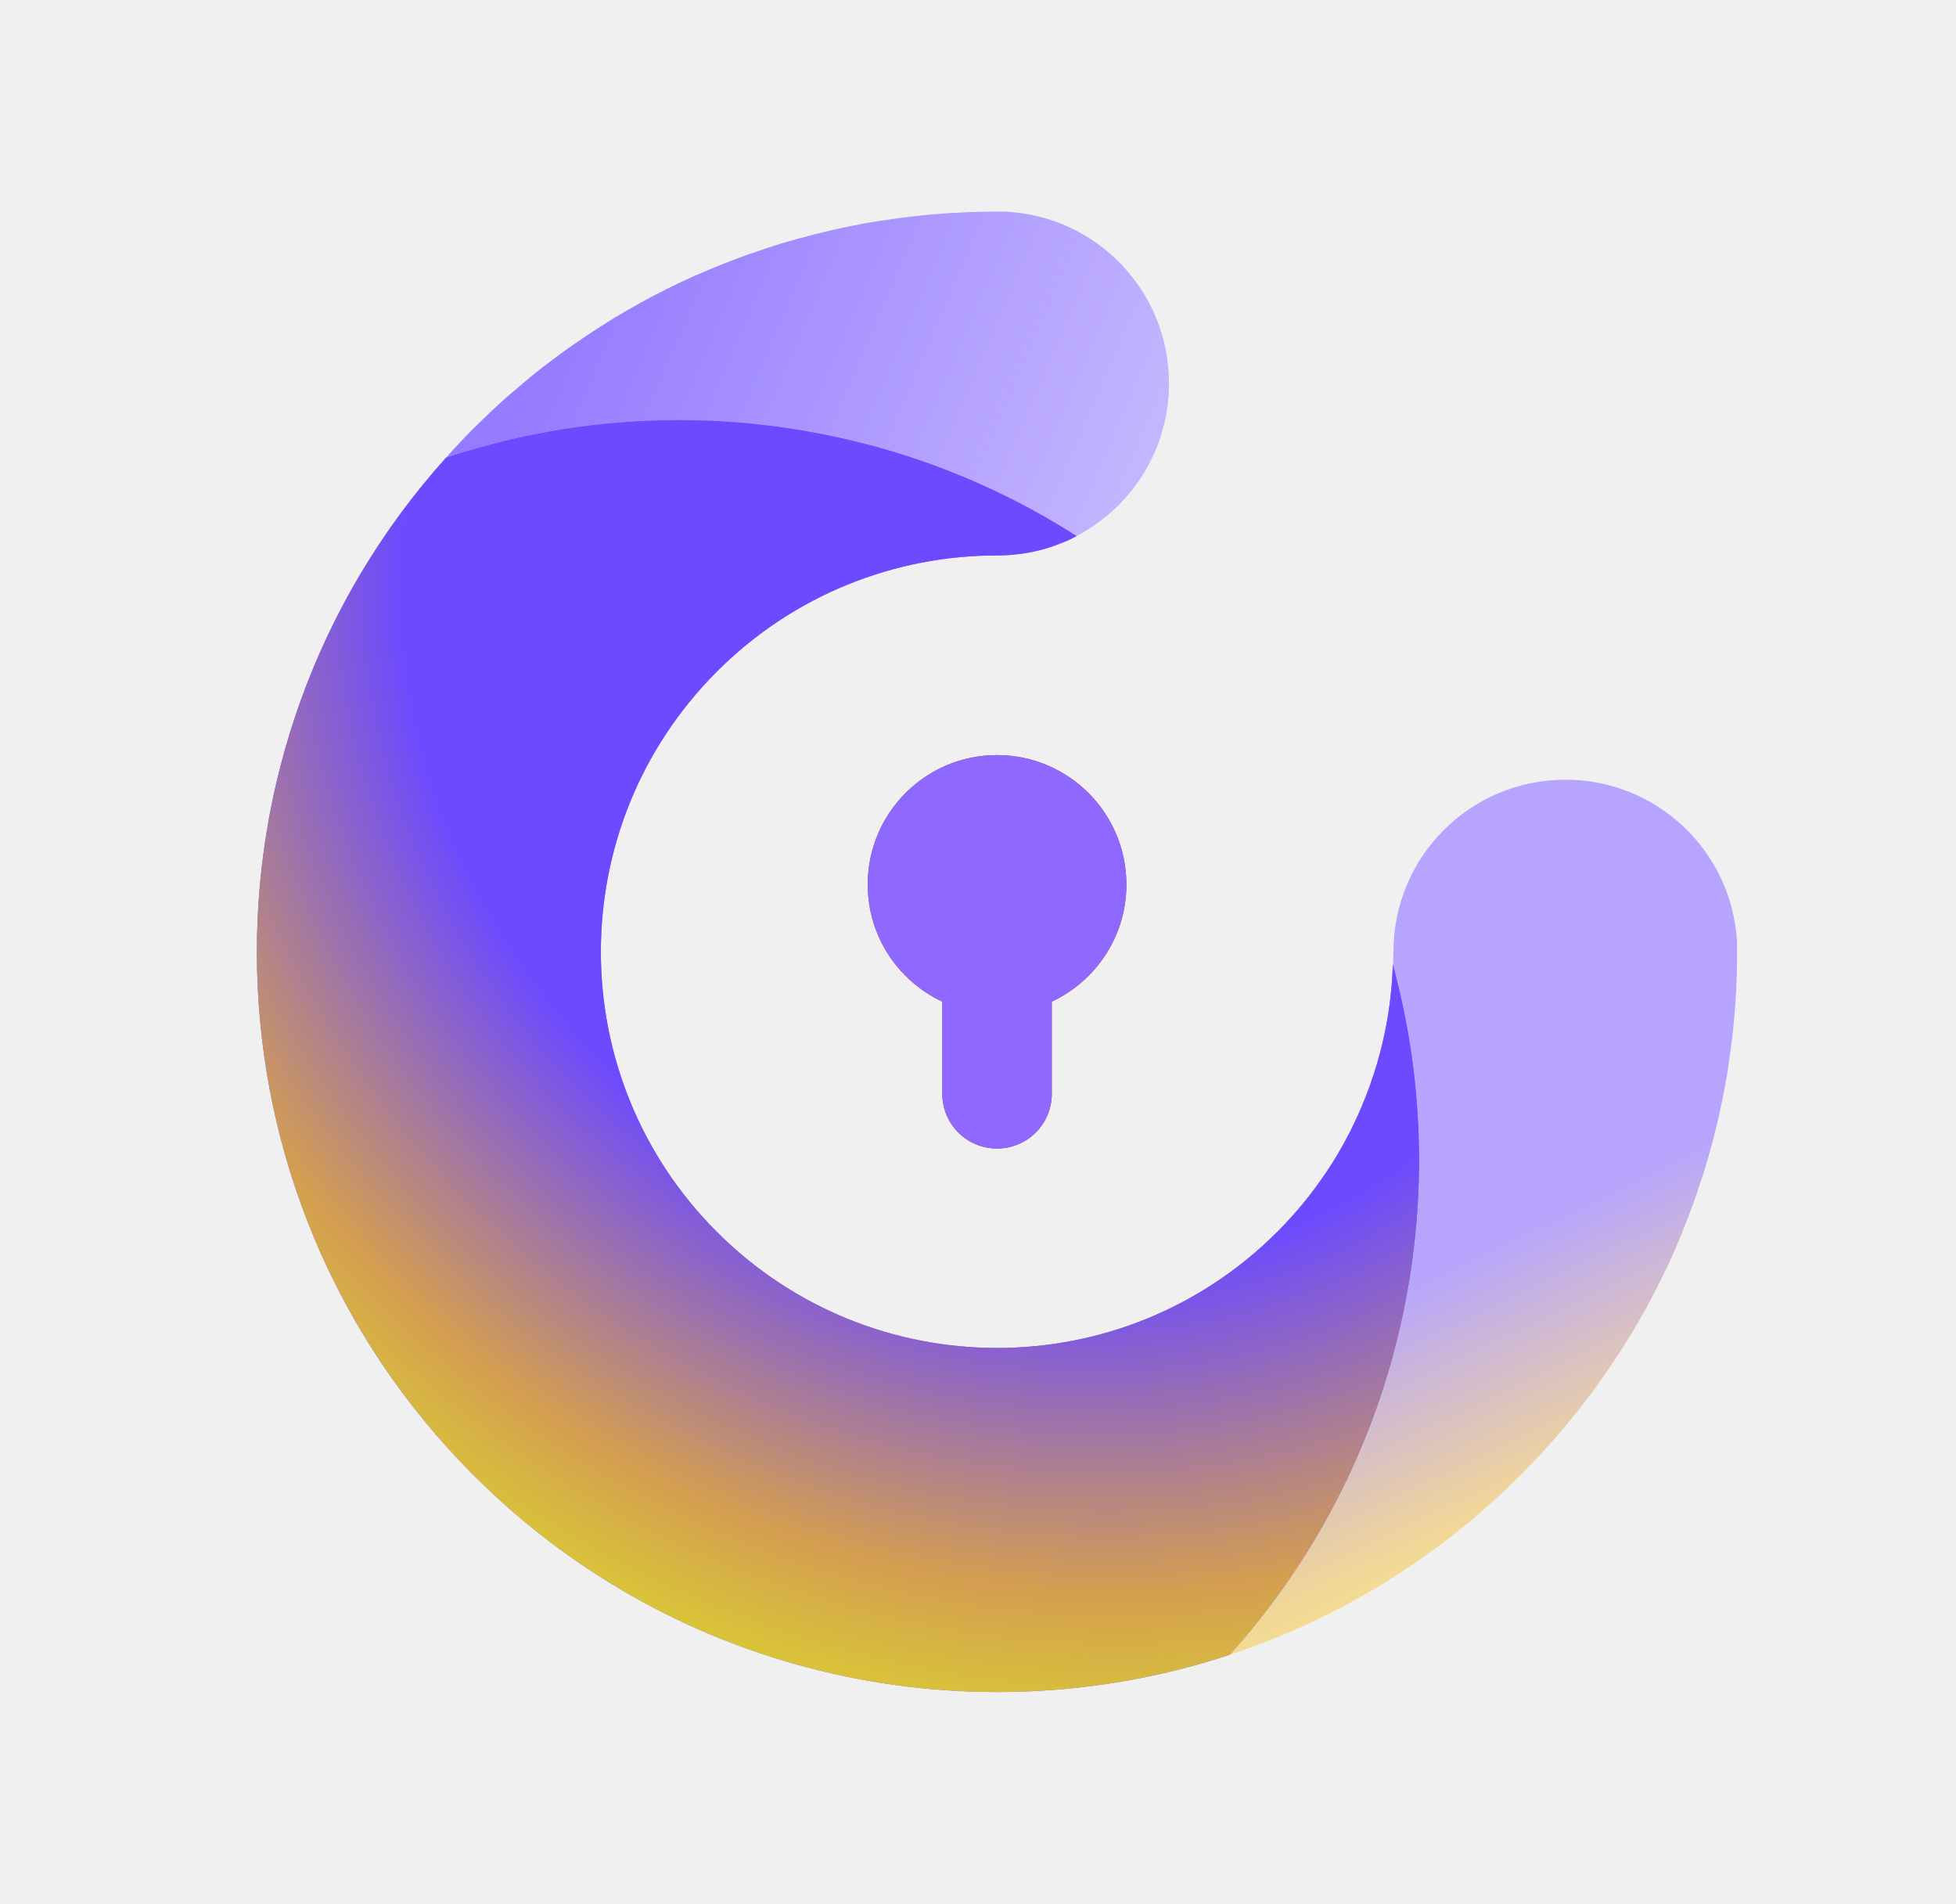
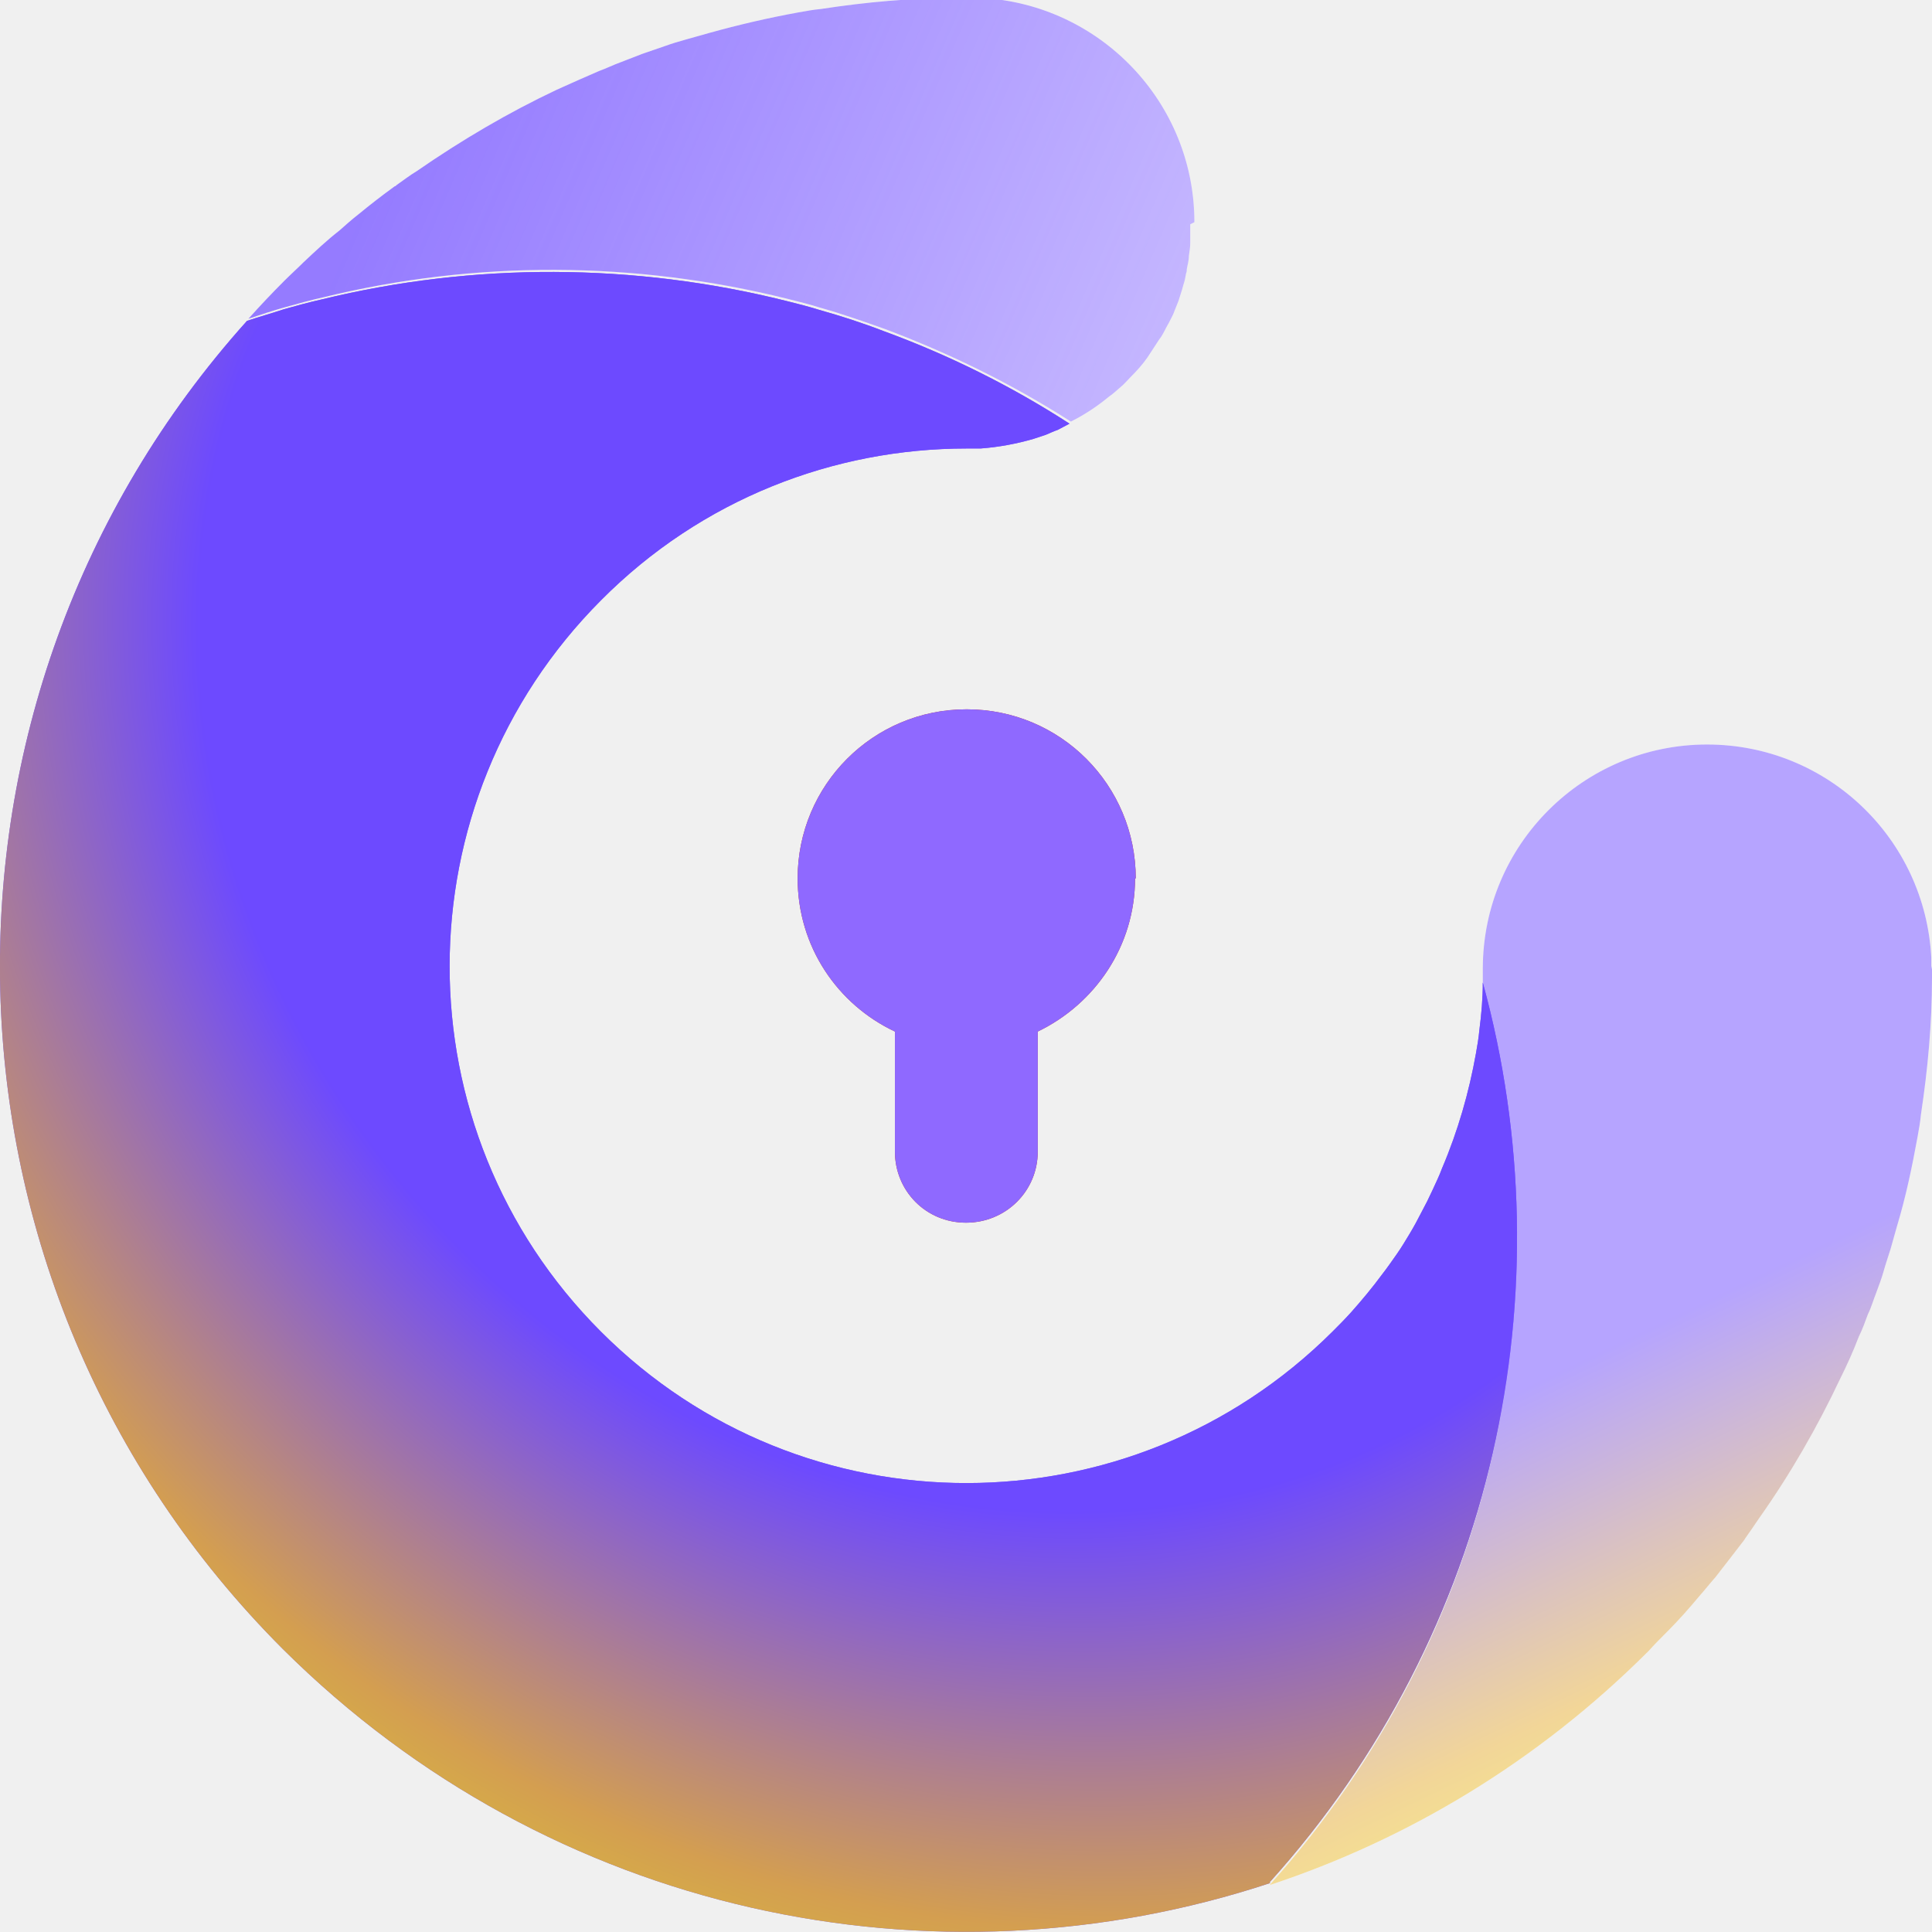
- <svg xmlns="http://www.w3.org/2000/svg" width="37" height="36" viewBox="0 0 37 36" fill="none">
-   <path d="M21.307 16.728C21.307 17.709 20.728 18.552 19.896 18.943V20.687C19.896 21.258 19.433 21.721 18.859 21.721C18.285 21.721 17.825 21.258 17.825 20.687V18.943C16.991 18.552 16.414 17.709 16.414 16.728C16.414 15.375 17.509 14.28 18.859 14.28C20.209 14.28 21.307 15.375 21.307 16.728Z" fill="#E6E6E6" />
-   <path d="M24.426 23.017C24.586 22.84 24.735 22.657 24.877 22.466C24.738 22.655 24.586 22.84 24.426 23.017Z" fill="#E6E6E6" />
-   <path d="M25.756 20.931C25.984 20.393 26.147 19.836 26.244 19.27C26.15 19.838 25.986 20.393 25.756 20.931Z" fill="#E6E6E6" />
-   <path d="M26.355 17.997C26.355 18.081 26.352 18.167 26.35 18.25C26.344 18.477 26.325 18.704 26.294 18.929C26.322 18.699 26.341 18.472 26.347 18.241C26.352 18.161 26.355 18.081 26.355 17.997Z" fill="#E6E6E6" />
-   <path d="M22.113 7.255C22.113 7.316 22.111 7.374 22.108 7.435C22.108 7.466 22.105 7.496 22.1 7.527C22.097 7.59 22.089 7.651 22.08 7.715C22.072 7.782 22.061 7.845 22.047 7.909C22.047 7.931 22.039 7.951 22.033 7.967C22.022 8.023 22.008 8.078 21.991 8.134C21.972 8.214 21.944 8.292 21.917 8.367C21.9 8.419 21.878 8.469 21.858 8.519C21.847 8.547 21.836 8.572 21.825 8.594C21.797 8.655 21.77 8.713 21.739 8.769C21.709 8.827 21.675 8.885 21.642 8.941C21.587 9.029 21.529 9.115 21.468 9.198C21.395 9.295 21.315 9.39 21.232 9.478C21.182 9.531 21.132 9.584 21.079 9.631C21.024 9.681 20.971 9.731 20.913 9.775C20.744 9.914 20.561 10.036 20.367 10.138H20.364C19.508 9.589 18.607 9.146 17.672 8.802C17.362 8.688 17.049 8.586 16.733 8.494C16.572 8.447 16.414 8.405 16.253 8.367C14.046 7.815 11.731 7.809 9.519 8.344C9.339 8.389 9.156 8.439 8.976 8.489C8.795 8.541 8.615 8.597 8.438 8.655C8.604 8.466 8.779 8.281 8.959 8.1C9.053 8.009 9.145 7.92 9.236 7.832C9.405 7.671 9.574 7.516 9.752 7.369C9.843 7.288 9.935 7.213 10.026 7.136C10.198 6.994 10.376 6.859 10.553 6.728C10.564 6.72 10.572 6.714 10.581 6.706C10.678 6.639 10.772 6.567 10.866 6.504C11.515 6.052 12.194 5.658 12.896 5.328C13.095 5.234 13.298 5.148 13.503 5.062C13.608 5.018 13.716 4.976 13.824 4.935C13.927 4.893 14.032 4.857 14.135 4.818C14.24 4.782 14.348 4.746 14.454 4.71C14.559 4.674 14.667 4.641 14.77 4.607C14.875 4.577 14.983 4.546 15.088 4.516C15.518 4.397 15.951 4.297 16.386 4.219C16.494 4.2 16.602 4.183 16.713 4.167C17.367 4.064 18.027 4.011 18.69 4.003C18.748 4.003 18.803 4 18.859 4C18.914 4 18.973 4.003 19.028 4.003C20.75 4.089 22.116 5.511 22.113 7.255Z" fill="white" />
-   <path d="M22.113 7.255C22.113 7.316 22.111 7.374 22.108 7.435C22.108 7.466 22.105 7.496 22.1 7.527C22.097 7.59 22.089 7.651 22.08 7.715C22.072 7.782 22.061 7.845 22.047 7.909C22.047 7.931 22.039 7.951 22.033 7.967C22.022 8.023 22.008 8.078 21.991 8.134C21.972 8.214 21.944 8.292 21.917 8.367C21.9 8.419 21.878 8.469 21.858 8.519C21.847 8.547 21.836 8.572 21.825 8.594C21.797 8.655 21.77 8.713 21.739 8.769C21.709 8.827 21.675 8.885 21.642 8.941C21.587 9.029 21.529 9.115 21.468 9.198C21.395 9.295 21.315 9.39 21.232 9.478C21.182 9.531 21.132 9.584 21.079 9.631C21.024 9.681 20.971 9.731 20.913 9.775C20.744 9.914 20.561 10.036 20.367 10.138H20.364C19.508 9.589 18.607 9.146 17.672 8.802C17.362 8.688 17.049 8.586 16.733 8.494C16.572 8.447 16.414 8.405 16.253 8.367C14.046 7.815 11.731 7.809 9.519 8.344C9.339 8.389 9.156 8.439 8.976 8.489C8.795 8.541 8.615 8.597 8.438 8.655C8.604 8.466 8.779 8.281 8.959 8.1C9.053 8.009 9.145 7.92 9.236 7.832C9.405 7.671 9.574 7.516 9.752 7.369C9.843 7.288 9.935 7.213 10.026 7.136C10.198 6.994 10.376 6.859 10.553 6.728C10.564 6.72 10.572 6.714 10.581 6.706C10.678 6.639 10.772 6.567 10.866 6.504C11.515 6.052 12.194 5.658 12.896 5.328C13.095 5.234 13.298 5.148 13.503 5.062C13.608 5.018 13.716 4.976 13.824 4.935C13.927 4.893 14.032 4.857 14.135 4.818C14.24 4.782 14.348 4.746 14.454 4.71C14.559 4.674 14.667 4.641 14.77 4.607C14.875 4.577 14.983 4.546 15.088 4.516C15.518 4.397 15.951 4.297 16.386 4.219C16.494 4.2 16.602 4.183 16.713 4.167C17.367 4.064 18.027 4.011 18.69 4.003C18.748 4.003 18.803 4 18.859 4C18.914 4 18.973 4.003 19.028 4.003C20.75 4.089 22.116 5.511 22.113 7.255Z" fill="url(#paint0_linear_4562_1953)" fill-opacity="0.73" />
-   <path d="M32.859 18C32.859 18.056 32.859 18.111 32.859 18.169C32.851 18.832 32.798 19.492 32.695 20.146C32.682 20.257 32.662 20.365 32.643 20.473C32.565 20.909 32.468 21.341 32.346 21.771C32.316 21.876 32.288 21.984 32.255 22.09C32.221 22.192 32.188 22.3 32.152 22.405C32.119 22.514 32.08 22.619 32.044 22.724C32.005 22.827 31.969 22.932 31.927 23.035C31.886 23.143 31.844 23.251 31.8 23.356C31.717 23.562 31.628 23.764 31.534 23.963C31.204 24.665 30.813 25.344 30.358 25.993C30.295 26.087 30.225 26.181 30.156 26.278C30.148 26.287 30.142 26.295 30.137 26.306C30.003 26.481 29.868 26.661 29.726 26.833C29.649 26.924 29.574 27.016 29.496 27.107C29.346 27.285 29.191 27.454 29.03 27.623C28.942 27.715 28.853 27.806 28.762 27.9C27.165 29.497 25.274 30.631 23.267 31.294C26.541 27.651 27.57 22.705 26.352 18.25C26.352 18.247 26.35 18.244 26.35 18.241C26.355 18.161 26.358 18.081 26.358 17.998C26.358 16.201 27.813 14.746 29.61 14.746C31.351 14.743 32.773 16.11 32.859 17.831C32.859 17.887 32.859 17.945 32.859 18Z" fill="white" />
-   <path d="M32.859 18C32.859 18.056 32.859 18.111 32.859 18.169C32.851 18.832 32.798 19.492 32.695 20.146C32.682 20.257 32.662 20.365 32.643 20.473C32.565 20.909 32.468 21.341 32.346 21.771C32.316 21.876 32.288 21.984 32.255 22.09C32.221 22.192 32.188 22.3 32.152 22.405C32.119 22.514 32.08 22.619 32.044 22.724C32.005 22.827 31.969 22.932 31.927 23.035C31.886 23.143 31.844 23.251 31.8 23.356C31.717 23.562 31.628 23.764 31.534 23.963C31.204 24.665 30.813 25.344 30.358 25.993C30.295 26.087 30.225 26.181 30.156 26.278C30.148 26.287 30.142 26.295 30.137 26.306C30.003 26.481 29.868 26.661 29.726 26.833C29.649 26.924 29.574 27.016 29.496 27.107C29.346 27.285 29.191 27.454 29.03 27.623C28.942 27.715 28.853 27.806 28.762 27.9C27.165 29.497 25.274 30.631 23.267 31.294C26.541 27.651 27.57 22.705 26.352 18.25C26.352 18.247 26.35 18.244 26.35 18.241C26.355 18.161 26.358 18.081 26.358 17.998C26.358 16.201 27.813 14.746 29.61 14.746C31.351 14.743 32.773 16.11 32.859 17.831C32.859 17.887 32.859 17.945 32.859 18Z" fill="url(#paint1_linear_4562_1953)" fill-opacity="0.5" />
-   <path d="M23.264 31.294C18.399 32.899 12.829 31.768 8.959 27.9C3.672 22.613 3.498 14.15 8.438 8.655C8.615 8.597 8.795 8.541 8.976 8.489C9.156 8.439 9.339 8.389 9.519 8.344C11.731 7.807 14.046 7.812 16.253 8.367C16.414 8.405 16.572 8.447 16.733 8.494C17.049 8.586 17.362 8.688 17.672 8.802C18.607 9.146 19.508 9.589 20.364 10.138C20.309 10.169 20.251 10.196 20.192 10.224C20.134 10.246 20.076 10.271 20.018 10.293C19.959 10.316 19.899 10.338 19.838 10.357C19.835 10.357 19.832 10.357 19.829 10.36C19.585 10.435 19.33 10.482 19.064 10.498C18.998 10.501 18.931 10.504 18.862 10.504C16.943 10.504 15.025 11.236 13.561 12.7C10.636 15.627 10.633 20.371 13.561 23.298C16.489 26.226 21.235 26.223 24.16 23.298C24.251 23.207 24.34 23.115 24.426 23.018C24.587 22.841 24.736 22.658 24.878 22.466C24.947 22.372 25.016 22.273 25.085 22.173C25.152 22.076 25.216 21.973 25.277 21.873C25.338 21.771 25.396 21.668 25.451 21.566C25.51 21.46 25.562 21.355 25.612 21.25C25.662 21.144 25.712 21.039 25.756 20.931C25.984 20.393 26.147 19.836 26.244 19.27C26.264 19.156 26.28 19.043 26.294 18.929C26.322 18.699 26.341 18.472 26.347 18.241C26.347 18.244 26.35 18.247 26.35 18.25C27.567 22.705 26.538 27.651 23.264 31.294Z" fill="#6D4AFF" />
-   <path d="M23.264 31.294C18.399 32.899 12.829 31.768 8.959 27.9C3.672 22.613 3.498 14.15 8.438 8.655C8.615 8.597 8.795 8.541 8.976 8.489C9.156 8.439 9.339 8.389 9.519 8.344C11.731 7.807 14.046 7.812 16.253 8.367C16.414 8.405 16.572 8.447 16.733 8.494C17.049 8.586 17.362 8.688 17.672 8.802C18.607 9.146 19.508 9.589 20.364 10.138C20.309 10.169 20.251 10.196 20.192 10.224C20.134 10.246 20.076 10.271 20.018 10.293C19.959 10.316 19.899 10.338 19.838 10.357C19.835 10.357 19.832 10.357 19.829 10.36C19.585 10.435 19.33 10.482 19.064 10.498C18.998 10.501 18.931 10.504 18.862 10.504C16.943 10.504 15.025 11.236 13.561 12.7C10.636 15.627 10.633 20.371 13.561 23.298C16.489 26.226 21.235 26.223 24.16 23.298C24.251 23.207 24.34 23.115 24.426 23.018C24.587 22.841 24.736 22.658 24.878 22.466C24.947 22.372 25.016 22.273 25.085 22.173C25.152 22.076 25.216 21.973 25.277 21.873C25.338 21.771 25.396 21.668 25.451 21.566C25.51 21.46 25.562 21.355 25.612 21.25C25.662 21.144 25.712 21.039 25.756 20.931C25.984 20.393 26.147 19.836 26.244 19.27C26.264 19.156 26.28 19.043 26.294 18.929C26.322 18.699 26.341 18.472 26.347 18.241C26.347 18.244 26.35 18.247 26.35 18.25C27.567 22.705 26.538 27.651 23.264 31.294Z" fill="url(#paint2_radial_4562_1953)" fill-opacity="0.85" />
-   <path d="M21.307 16.728C21.307 17.709 20.728 18.552 19.896 18.943V20.687C19.896 21.258 19.433 21.721 18.859 21.721C18.285 21.721 17.825 21.258 17.825 20.687V18.943C16.991 18.552 16.414 17.709 16.414 16.728C16.414 15.375 17.509 14.28 18.859 14.28C20.209 14.28 21.307 15.375 21.307 16.728Z" fill="#BE3232" />
-   <path d="M21.307 16.728C21.307 17.709 20.728 18.552 19.896 18.943V20.687C19.896 21.258 19.433 21.721 18.859 21.721C18.285 21.721 17.825 21.258 17.825 20.687V18.943C16.991 18.552 16.414 17.709 16.414 16.728C16.414 15.375 17.509 14.28 18.859 14.28C20.209 14.28 21.307 15.375 21.307 16.728Z" fill="#8F69FF" />
+ <svg xmlns="http://www.w3.org/2000/svg" id="a" data-name="Layer 1" width="9.88mm" height="9.88mm" viewBox="0 0 28 28">
  <defs>
-     <linearGradient id="paint0_linear_4562_1953" x1="11.159" y1="4.583" x2="22.889" y2="9.617" gradientUnits="userSpaceOnUse">
-       <stop stop-color="#6D4AFF" />
-       <stop offset="1" stop-color="#6D4AFF" stop-opacity="0.5" />
+     <linearGradient id="b" x1="6.11" y1="26.86" x2="17.84" y2="21.82" gradientTransform="translate(0 27.89) scale(1 -1)" gradientUnits="userSpaceOnUse">
+       <stop offset="0" stop-color="#6d4aff" />
+       <stop offset="1" stop-color="#6d4aff" stop-opacity=".5" />
    </linearGradient>
-     <linearGradient id="paint1_linear_4562_1953" x1="20.379" y1="17.76" x2="28.157" y2="33.878" gradientUnits="userSpaceOnUse">
-       <stop offset="0.476" stop-color="#6D4AFF" />
-       <stop offset="0.731" stop-color="#E6AD32" />
-       <stop offset="0.903" stop-color="#F2FB00" />
+     <linearGradient id="c" x1="19.21" y1="15.91" x2="26.98" y2="-.21" gradientTransform="translate(0 27.89) scale(1 -1)" gradientUnits="userSpaceOnUse">
+       <stop offset=".48" stop-color="#6d4aff" />
+       <stop offset=".73" stop-color="#e6ad32" />
+       <stop offset=".9" stop-color="#f2fb00" />
    </linearGradient>
-     <radialGradient id="paint2_radial_4562_1953" cx="0" cy="0" r="1" gradientTransform="matrix(-9.51526 21.2735 -22.1562 -12.327 19.1131 12.3055)" gradientUnits="userSpaceOnUse">
-       <stop offset="0.476" stop-color="#6D4AFF" />
-       <stop offset="0.731" stop-color="#E6AD32" />
-       <stop offset="0.903" stop-color="#F2FB00" />
+     <radialGradient id="d" cx="-274.53" cy="451.49" fx="-274.53" fy="451.49" r="1" gradientTransform="translate(-12601.24 283.09) rotate(114.1) scale(23.3 -25.26) skewX(5.41)" gradientUnits="userSpaceOnUse">
+       <stop offset=".48" stop-color="#6d4aff" />
+       <stop offset=".73" stop-color="#e6ad32" />
+       <stop offset=".9" stop-color="#f2fb00" />
    </radialGradient>
  </defs>
+   <path d="M16.45,12.73c0,.98-.58,1.82-1.41,2.22v1.74c0,.57-.46,1.03-1.04,1.03s-1.03-.46-1.03-1.03v-1.74c-.83-.39-1.41-1.23-1.41-2.22,0-1.35,1.09-2.45,2.45-2.45s2.45,1.1,2.45,2.45Z" fill="#e6e6e6" />
+   <path d="M19.57,19.02c.16-.18.31-.36.45-.55-.14.19-.29.37-.45.55Z" fill="#e6e6e6" />
+   <path d="M20.9,16.93c.23-.54.39-1.1.49-1.66-.09.57-.26,1.12-.49,1.66Z" fill="#e6e6e6" />
+   <path d="M21.5,14c0,.08,0,.17,0,.25,0,.23-.02.45-.06.68.03-.23.05-.46.05-.69,0-.08,0-.16,0-.24Z" fill="#e6e6e6" />
+   <path d="M17.25,3.25c0,.06,0,.12,0,.18,0,.03,0,.06,0,.09,0,.06-.01.12-.02.19,0,.07-.02.13-.03.19,0,.02,0,.04-.01.06-.01.06-.02.11-.04.17-.02.08-.05.16-.07.23-.02.05-.04.1-.06.15-.01.03-.02.05-.03.07-.03.06-.06.12-.09.17-.03.06-.06.12-.1.17-.06.09-.11.17-.17.26-.07.1-.15.19-.24.28-.05.05-.1.11-.15.15-.06.05-.11.1-.17.14-.17.14-.35.26-.55.36h0c-.86-.55-1.76-.99-2.69-1.34-.31-.11-.62-.22-.94-.31-.16-.05-.32-.09-.48-.13-2.21-.55-4.52-.56-6.73-.02-.18.04-.36.09-.54.14-.18.05-.36.11-.54.17.17-.19.34-.37.52-.55.09-.09.19-.18.28-.27.17-.16.34-.32.52-.46.09-.08.18-.16.27-.23.17-.14.35-.28.53-.41.01,0,.02-.01.03-.02.1-.07.19-.14.29-.2.65-.45,1.33-.85,2.03-1.18.2-.09.4-.18.61-.27.11-.04.21-.09.32-.13.1-.04.21-.08.31-.12.11-.04.21-.07.32-.11.11-.04.21-.07.32-.1.11-.03.21-.06.32-.09.43-.12.86-.22,1.3-.3.11-.02.22-.04.33-.05.65-.1,1.31-.16,1.98-.16.06,0,.11,0,.17,0s.11,0,.17,0c1.72.09,3.09,1.51,3.09,3.25Z" fill="#fff" />
+   <path d="M17.25,3.25c0,.06,0,.12,0,.18,0,.03,0,.06,0,.09,0,.06-.01.12-.02.19,0,.07-.02.13-.03.19,0,.02,0,.04-.01.06-.01.06-.02.11-.04.17-.02.08-.05.16-.07.23-.02.05-.04.1-.06.15-.01.03-.02.05-.03.07-.03.06-.06.12-.09.17-.03.06-.06.12-.1.17-.06.09-.11.17-.17.26-.07.1-.15.19-.24.28-.05.05-.1.11-.15.15-.06.05-.11.1-.17.14-.17.14-.35.26-.55.36h0c-.86-.55-1.76-.99-2.69-1.34-.31-.11-.62-.22-.94-.31-.16-.05-.32-.09-.48-.13-2.21-.55-4.52-.56-6.73-.02-.18.04-.36.09-.54.14-.18.05-.36.11-.54.17.17-.19.34-.37.52-.55.09-.09.19-.18.28-.27.17-.16.34-.32.52-.46.09-.08.18-.16.27-.23.17-.14.35-.28.53-.41.01,0,.02-.01.03-.02.1-.07.19-.14.29-.2.65-.45,1.33-.85,2.03-1.18.2-.09.4-.18.61-.27.11-.04.21-.09.32-.13.1-.04.21-.08.31-.12.11-.04.21-.07.32-.11.11-.04.21-.07.32-.1.11-.03.21-.06.32-.09.43-.12.86-.22,1.3-.3.11-.02.22-.04.33-.05.65-.1,1.31-.16,1.98-.16.06,0,.11,0,.17,0s.11,0,.17,0c1.72.09,3.09,1.51,3.09,3.25Z" fill="url(#b)" fill-opacity=".73" />
+   <path d="M28,14v.17c0,.66-.06,1.32-.16,1.98-.01.11-.03.22-.05.33-.08.44-.17.87-.3,1.3-.03.11-.06.21-.09.32-.03.1-.07.21-.1.32-.03.11-.07.21-.11.32-.04.1-.07.21-.12.31-.04.11-.08.22-.13.32-.08.21-.17.41-.27.61-.33.7-.72,1.38-1.18,2.03-.06.09-.13.19-.2.29,0,0-.01.02-.02.03-.13.17-.27.35-.41.53-.08.09-.15.18-.23.27-.15.18-.3.35-.47.52-.09.09-.18.18-.27.28-1.6,1.6-3.49,2.73-5.49,3.39,3.27-3.64,4.3-8.59,3.09-13.04,0,0,0,0,0,0,0-.08,0-.16,0-.24,0-1.8,1.46-3.25,3.25-3.25,1.74,0,3.16,1.36,3.25,3.09v.17Z" fill="#fff" />
+   <path d="M28,14v.17c0,.66-.06,1.32-.16,1.98-.01.11-.03.22-.05.33-.08.44-.17.87-.3,1.3-.03.11-.06.21-.09.32-.03.1-.07.21-.1.32-.03.11-.07.21-.11.32-.04.1-.07.21-.12.31-.04.11-.08.22-.13.32-.08.21-.17.41-.27.61-.33.7-.72,1.38-1.18,2.03-.06.09-.13.19-.2.29,0,0-.01.02-.02.03-.13.17-.27.35-.41.53-.08.09-.15.18-.23.27-.15.18-.3.35-.47.52-.09.09-.18.18-.27.28-1.6,1.6-3.49,2.73-5.49,3.39,3.27-3.64,4.3-8.59,3.09-13.04,0,0,0,0,0,0,0-.08,0-.16,0-.24,0-1.8,1.46-3.25,3.25-3.25,1.74,0,3.16,1.36,3.25,3.09v.17Z" fill="url(#c)" fill-opacity=".5" />
+   <path d="M18.41,27.29c-4.87,1.61-10.43.47-14.31-3.39C-1.19,18.61-1.36,10.15,3.58,4.65c.18-.06.36-.11.54-.17.18-.05.36-.1.54-.14,2.21-.54,4.53-.53,6.73.02.16.04.32.08.48.13.32.09.63.19.94.31.93.34,1.84.79,2.69,1.34-.06.03-.11.06-.17.09-.06.02-.12.05-.17.07-.06.02-.12.04-.18.06,0,0,0,0,0,0-.24.07-.5.12-.77.14-.07,0-.13,0-.2,0-1.92,0-3.84.73-5.3,2.2-2.92,2.93-2.93,7.67,0,10.6,2.93,2.93,7.67,2.92,10.6,0,.09-.09.18-.18.27-.28.16-.18.31-.36.45-.55.07-.09.14-.19.21-.29.07-.1.13-.2.19-.3.06-.1.12-.21.17-.31.06-.11.11-.21.16-.32.05-.11.1-.21.14-.32.23-.54.39-1.1.49-1.66.02-.11.04-.23.05-.34.03-.23.05-.46.05-.69,0,0,0,0,0,0,1.22,4.45.19,9.4-3.09,13.04Z" fill="#6d4aff" />
+   <path d="M18.41,27.29c-4.87,1.61-10.43.47-14.31-3.39C-1.19,18.61-1.36,10.15,3.58,4.65c.18-.06.36-.11.54-.17.18-.05.36-.1.54-.14,2.21-.54,4.53-.53,6.73.02.16.04.32.08.48.13.32.09.63.19.94.31.93.34,1.84.79,2.69,1.34-.06.03-.11.06-.17.09-.06.02-.12.05-.17.07-.06.02-.12.04-.18.06,0,0,0,0,0,0-.24.07-.5.12-.77.14-.07,0-.13,0-.2,0-1.92,0-3.84.73-5.3,2.2-2.92,2.93-2.93,7.67,0,10.6,2.93,2.93,7.67,2.92,10.6,0,.09-.09.18-.18.27-.28.16-.18.31-.36.45-.55.07-.09.14-.19.21-.29.07-.1.13-.2.19-.3.06-.1.12-.21.17-.31.06-.11.11-.21.16-.32.05-.11.1-.21.14-.32.23-.54.39-1.1.49-1.66.02-.11.04-.23.05-.34.03-.23.05-.46.05-.69,0,0,0,0,0,0,1.22,4.45.19,9.4-3.09,13.04Z" fill="url(#d)" fill-opacity=".85" />
+   <path d="M16.45,12.73c0,.98-.58,1.82-1.41,2.22v1.74c0,.57-.46,1.03-1.04,1.03s-1.03-.46-1.03-1.03v-1.74c-.83-.39-1.41-1.23-1.41-2.22,0-1.35,1.09-2.45,2.45-2.45s2.45,1.1,2.45,2.45Z" fill="#be3232" />
+   <path d="M16.45,12.73c0,.98-.58,1.82-1.41,2.22v1.74c0,.57-.46,1.03-1.04,1.03s-1.03-.46-1.03-1.03v-1.74c-.83-.39-1.41-1.23-1.41-2.22,0-1.35,1.09-2.45,2.45-2.45s2.45,1.1,2.45,2.45Z" fill="#8f69ff" />
</svg>
